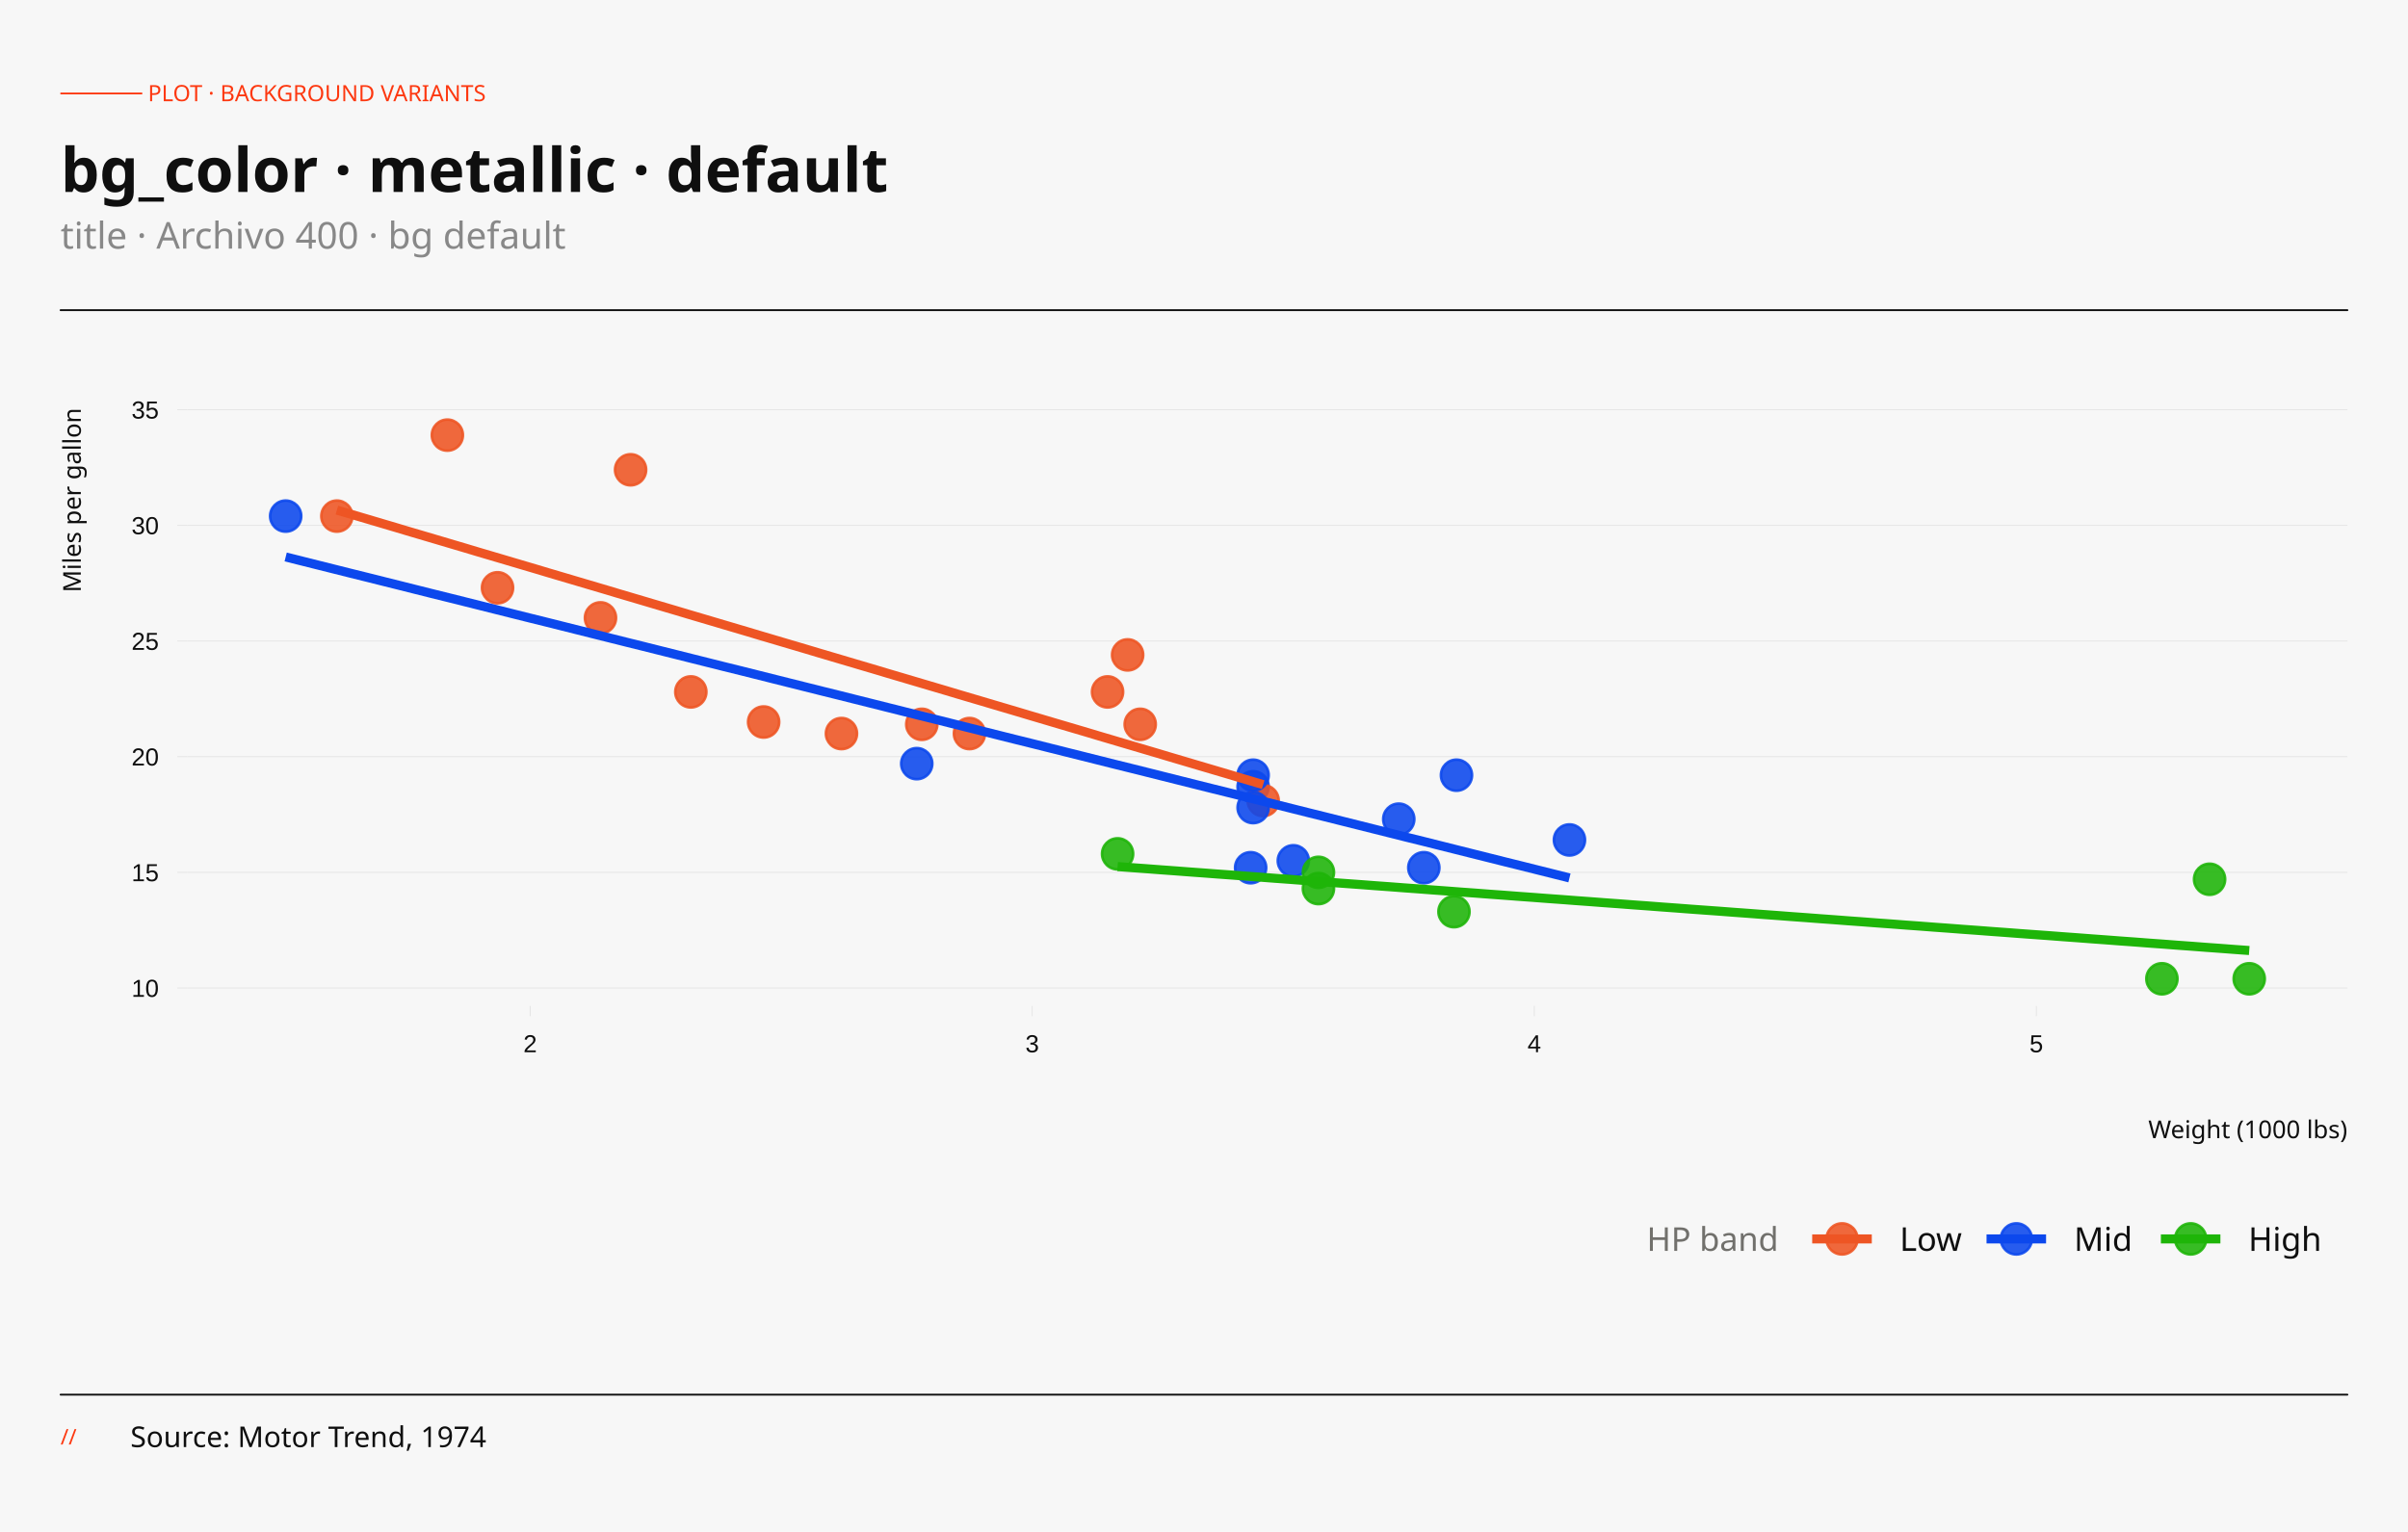
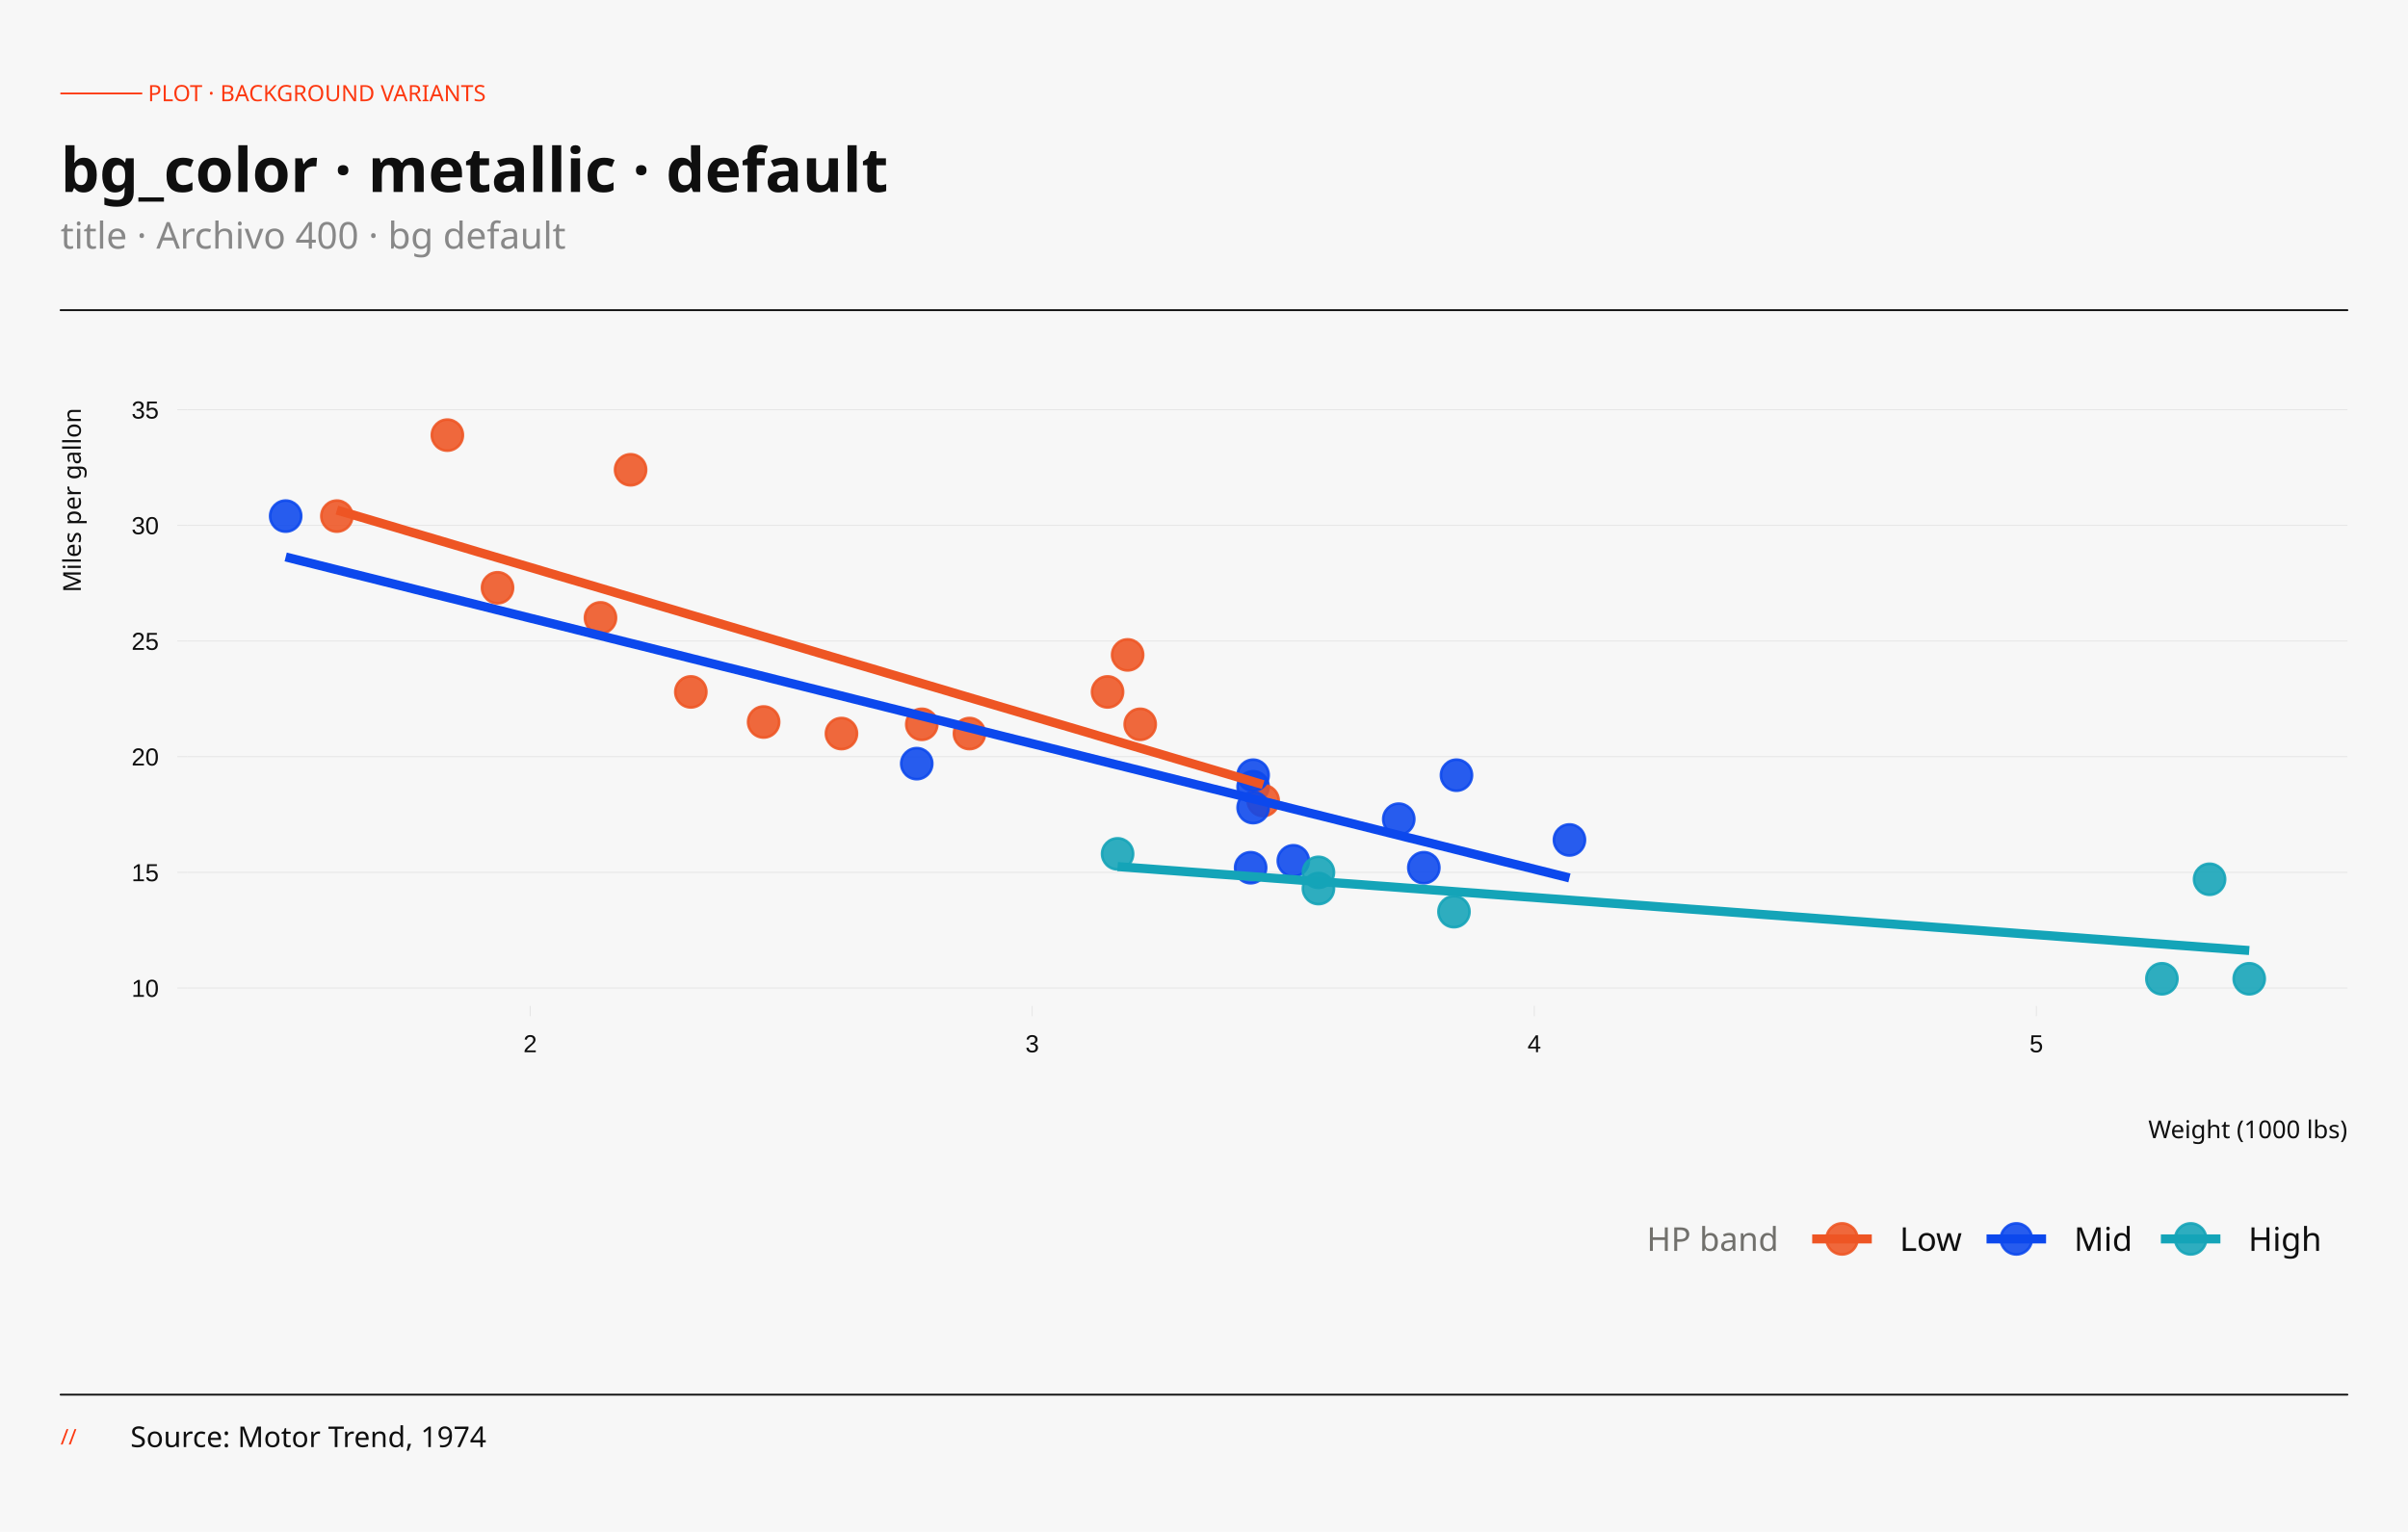
<svg xmlns="http://www.w3.org/2000/svg" width="396.00pt" height="252.00pt" viewBox="0 0 396.00 252.00">
  <g class="svglite">
    <defs>
      <style type="text/css">
    .svglite line, .svglite polyline, .svglite polygon, .svglite path, .svglite rect, .svglite circle {
      fill: none;
      stroke: #000000;
      stroke-linecap: round;
      stroke-linejoin: round;
      stroke-miterlimit: 10.00;
    }
    .svglite text {
      white-space: pre;
    }
    .svglite g.glyphgroup path {
      fill: inherit;
      stroke: none;
    }
  </style>
    </defs>
    <rect width="100%" height="100%" style="stroke: none; fill: none;" />
    <defs>
      <clipPath id="cpMC4wMHwzOTYuMDB8MC4wMHwyNTIuMDA=">
        <rect x="0.00" y="0.00" width="396.00" height="252.00" />
      </clipPath>
    </defs>
    <g clip-path="url(#cpMC4wMHwzOTYuMDB8MC4wMHwyNTIuMDA=)">
      <rect x="-0" y="0.00" width="396.00" height="252.00" style="stroke-width: 0.65; stroke: none; fill: #F7F7F7;" />
    </g>
    <defs>
      <clipPath id="cpMzAuODN8Mzg2LjA0fDY3LjEwfDE2NS40OA==">
        <rect x="30.83" y="67.10" width="355.20" height="98.37" />
      </clipPath>
    </defs>
    <g clip-path="url(#cpMzAuODN8Mzg2LjA0fDY3LjEwfDE2NS40OA==)">
      <rect x="30.83" y="67.10" width="355.20" height="98.37" style="stroke-width: 0.65; stroke: none; fill: #F7F7F7;" />
      <polyline points="30.83,162.53 386.04,162.53 " style="stroke-width: 0.15; stroke: #E4E4E4; stroke-linecap: butt;" />
      <polyline points="30.83,143.50 386.04,143.50 " style="stroke-width: 0.15; stroke: #E4E4E4; stroke-linecap: butt;" />
      <polyline points="30.83,124.47 386.04,124.47 " style="stroke-width: 0.15; stroke: #E4E4E4; stroke-linecap: butt;" />
      <polyline points="30.83,105.45 386.04,105.45 " style="stroke-width: 0.15; stroke: #E4E4E4; stroke-linecap: butt;" />
      <polyline points="30.83,86.42 386.04,86.42 " style="stroke-width: 0.15; stroke: #E4E4E4; stroke-linecap: butt;" />
      <polyline points="30.83,67.39 386.04,67.39 " style="stroke-width: 0.15; stroke: #E4E4E4; stroke-linecap: butt;" />
      <circle cx="138.38" cy="120.67" r="2.56" style="stroke-width: 0.43; stroke: #EE5524; stroke-opacity: 0.88; fill: #EE5524; fill-opacity: 0.88;" />
      <circle cx="159.43" cy="120.67" r="2.56" style="stroke-width: 0.43; stroke: #EE5524; stroke-opacity: 0.88; fill: #EE5524; fill-opacity: 0.88;" />
      <circle cx="113.61" cy="113.82" r="2.56" style="stroke-width: 0.43; stroke: #EE5524; stroke-opacity: 0.88; fill: #EE5524; fill-opacity: 0.88;" />
      <circle cx="187.51" cy="119.15" r="2.56" style="stroke-width: 0.43; stroke: #EE5524; stroke-opacity: 0.88; fill: #EE5524; fill-opacity: 0.88;" />
      <circle cx="206.08" cy="129.42" r="2.56" style="stroke-width: 0.43; stroke: #0C48ED; stroke-opacity: 0.88; fill: #0C48ED; fill-opacity: 0.88;" />
      <circle cx="207.73" cy="131.70" r="2.56" style="stroke-width: 0.43; stroke: #EE5524; stroke-opacity: 0.88; fill: #EE5524; fill-opacity: 0.88;" />
-       <circle cx="216.82" cy="146.17" r="2.56" style="stroke-width: 0.43; stroke: #1EB508; stroke-opacity: 0.88; fill: #1EB508; fill-opacity: 0.88;" />
+       <circle cx="216.82" cy="146.17" r="2.56" style="stroke-width: 0.43; stroke: #14A4B8; stroke-opacity: 0.88; fill: #14A4B8; fill-opacity: 0.88;" />
      <circle cx="185.44" cy="107.73" r="2.56" style="stroke-width: 0.43; stroke: #EE5524; stroke-opacity: 0.88; fill: #EE5524; fill-opacity: 0.88;" />
      <circle cx="182.14" cy="113.82" r="2.56" style="stroke-width: 0.43; stroke: #EE5524; stroke-opacity: 0.88; fill: #EE5524; fill-opacity: 0.88;" />
      <circle cx="206.08" cy="127.52" r="2.56" style="stroke-width: 0.43; stroke: #0C48ED; stroke-opacity: 0.88; fill: #0C48ED; fill-opacity: 0.88;" />
      <circle cx="206.08" cy="132.85" r="2.56" style="stroke-width: 0.43; stroke: #0C48ED; stroke-opacity: 0.88; fill: #0C48ED; fill-opacity: 0.88;" />
      <circle cx="258.10" cy="138.17" r="2.56" style="stroke-width: 0.43; stroke: #0C48ED; stroke-opacity: 0.88; fill: #0C48ED; fill-opacity: 0.88;" />
      <circle cx="230.03" cy="134.75" r="2.56" style="stroke-width: 0.43; stroke: #0C48ED; stroke-opacity: 0.88; fill: #0C48ED; fill-opacity: 0.88;" />
      <circle cx="234.15" cy="142.74" r="2.56" style="stroke-width: 0.43; stroke: #0C48ED; stroke-opacity: 0.88; fill: #0C48ED; fill-opacity: 0.88;" />
-       <circle cx="355.53" cy="161.01" r="2.56" style="stroke-width: 0.43; stroke: #1EB508; stroke-opacity: 0.88; fill: #1EB508; fill-opacity: 0.88;" />
-       <circle cx="369.89" cy="161.01" r="2.56" style="stroke-width: 0.43; stroke: #1EB508; stroke-opacity: 0.88; fill: #1EB508; fill-opacity: 0.88;" />
-       <circle cx="363.37" cy="144.64" r="2.56" style="stroke-width: 0.43; stroke: #1EB508; stroke-opacity: 0.88; fill: #1EB508; fill-opacity: 0.88;" />
+       <circle cx="355.53" cy="161.01" r="2.56" style="stroke-width: 0.43; stroke: #14A4B8; stroke-opacity: 0.88; fill: #14A4B8; fill-opacity: 0.88;" />
+       <circle cx="369.89" cy="161.01" r="2.56" style="stroke-width: 0.43; stroke: #14A4B8; stroke-opacity: 0.88; fill: #14A4B8; fill-opacity: 0.88;" />
+       <circle cx="363.37" cy="144.64" r="2.56" style="stroke-width: 0.43; stroke: #14A4B8; stroke-opacity: 0.88; fill: #14A4B8; fill-opacity: 0.88;" />
      <circle cx="103.70" cy="77.28" r="2.56" style="stroke-width: 0.43; stroke: #EE5524; stroke-opacity: 0.88; fill: #EE5524; fill-opacity: 0.88;" />
      <circle cx="55.40" cy="84.90" r="2.56" style="stroke-width: 0.43; stroke: #EE5524; stroke-opacity: 0.88; fill: #EE5524; fill-opacity: 0.88;" />
      <circle cx="73.57" cy="71.58" r="2.56" style="stroke-width: 0.43; stroke: #EE5524; stroke-opacity: 0.88; fill: #EE5524; fill-opacity: 0.88;" />
      <circle cx="125.58" cy="118.77" r="2.56" style="stroke-width: 0.43; stroke: #EE5524; stroke-opacity: 0.88; fill: #EE5524; fill-opacity: 0.88;" />
      <circle cx="212.69" cy="141.60" r="2.56" style="stroke-width: 0.43; stroke: #0C48ED; stroke-opacity: 0.88; fill: #0C48ED; fill-opacity: 0.88;" />
      <circle cx="205.67" cy="142.74" r="2.56" style="stroke-width: 0.43; stroke: #0C48ED; stroke-opacity: 0.88; fill: #0C48ED; fill-opacity: 0.88;" />
-       <circle cx="239.11" cy="149.97" r="2.56" style="stroke-width: 0.43; stroke: #1EB508; stroke-opacity: 0.88; fill: #1EB508; fill-opacity: 0.88;" />
+       <circle cx="239.11" cy="149.97" r="2.56" style="stroke-width: 0.43; stroke: #14A4B8; stroke-opacity: 0.88; fill: #14A4B8; fill-opacity: 0.88;" />
      <circle cx="239.52" cy="127.52" r="2.56" style="stroke-width: 0.43; stroke: #0C48ED; stroke-opacity: 0.88; fill: #0C48ED; fill-opacity: 0.88;" />
      <circle cx="81.82" cy="96.69" r="2.56" style="stroke-width: 0.43; stroke: #EE5524; stroke-opacity: 0.88; fill: #EE5524; fill-opacity: 0.88;" />
      <circle cx="98.75" cy="101.64" r="2.56" style="stroke-width: 0.43; stroke: #EE5524; stroke-opacity: 0.88; fill: #EE5524; fill-opacity: 0.88;" />
      <circle cx="46.98" cy="84.90" r="2.56" style="stroke-width: 0.43; stroke: #0C48ED; stroke-opacity: 0.88; fill: #0C48ED; fill-opacity: 0.88;" />
-       <circle cx="183.79" cy="140.46" r="2.56" style="stroke-width: 0.43; stroke: #1EB508; stroke-opacity: 0.88; fill: #1EB508; fill-opacity: 0.88;" />
+       <circle cx="183.79" cy="140.46" r="2.56" style="stroke-width: 0.43; stroke: #14A4B8; stroke-opacity: 0.88; fill: #14A4B8; fill-opacity: 0.88;" />
      <circle cx="150.76" cy="125.62" r="2.56" style="stroke-width: 0.43; stroke: #0C48ED; stroke-opacity: 0.88; fill: #0C48ED; fill-opacity: 0.88;" />
-       <circle cx="216.82" cy="143.50" r="2.56" style="stroke-width: 0.43; stroke: #1EB508; stroke-opacity: 0.88; fill: #1EB508; fill-opacity: 0.88;" />
+       <circle cx="216.82" cy="143.50" r="2.56" style="stroke-width: 0.43; stroke: #14A4B8; stroke-opacity: 0.88; fill: #14A4B8; fill-opacity: 0.88;" />
      <circle cx="151.59" cy="119.15" r="2.56" style="stroke-width: 0.43; stroke: #EE5524; stroke-opacity: 0.88; fill: #EE5524; fill-opacity: 0.88;" />
      <polyline points="55.40,83.91 57.33,84.48 59.26,85.05 61.19,85.62 63.11,86.19 65.04,86.76 66.97,87.34 68.90,87.91 70.83,88.48 72.76,89.05 74.68,89.62 76.61,90.19 78.54,90.77 80.47,91.34 82.40,91.91 84.32,92.48 86.25,93.05 88.18,93.62 90.11,94.20 92.04,94.77 93.97,95.34 95.89,95.91 97.82,96.48 99.75,97.05 101.68,97.63 103.61,98.20 105.54,98.77 107.46,99.34 109.39,99.91 111.32,100.48 113.25,101.06 115.18,101.63 117.11,102.20 119.03,102.77 120.96,103.34 122.89,103.91 124.82,104.49 126.75,105.06 128.67,105.63 130.60,106.20 132.53,106.77 134.46,107.35 136.39,107.92 138.32,108.49 140.24,109.06 142.17,109.63 144.10,110.20 146.03,110.78 147.96,111.35 149.89,111.92 151.81,112.49 153.74,113.06 155.67,113.63 157.60,114.21 159.53,114.78 161.46,115.35 163.38,115.92 165.31,116.49 167.24,117.06 169.17,117.64 171.10,118.21 173.02,118.78 174.95,119.35 176.88,119.92 178.81,120.49 180.74,121.07 182.67,121.64 184.59,122.21 186.52,122.78 188.45,123.35 190.38,123.92 192.31,124.50 194.24,125.07 196.16,125.64 198.09,126.21 200.02,126.78 201.95,127.35 203.88,127.93 205.81,128.50 207.73,129.07 " style="stroke-width: 1.49; stroke: #EE5524; stroke-linecap: butt;" />
      <polyline points="46.98,91.62 49.65,92.29 52.32,92.96 55.00,93.63 57.67,94.30 60.34,94.96 63.01,95.63 65.69,96.30 68.36,96.97 71.03,97.64 73.70,98.30 76.38,98.97 79.05,99.64 81.72,100.31 84.39,100.98 87.07,101.65 89.74,102.31 92.41,102.98 95.08,103.65 97.75,104.32 100.43,104.99 103.10,105.66 105.77,106.32 108.44,106.99 111.12,107.66 113.79,108.33 116.46,109.00 119.13,109.67 121.81,110.33 124.48,111.00 127.15,111.67 129.82,112.34 132.50,113.01 135.17,113.68 137.84,114.34 140.51,115.01 143.19,115.68 145.86,116.35 148.53,117.02 151.20,117.69 153.88,118.35 156.55,119.02 159.22,119.69 161.89,120.36 164.56,121.03 167.24,121.70 169.91,122.36 172.58,123.03 175.25,123.70 177.93,124.37 180.60,125.04 183.27,125.71 185.94,126.37 188.62,127.04 191.29,127.71 193.96,128.38 196.63,129.05 199.31,129.72 201.98,130.38 204.65,131.05 207.32,131.72 210.00,132.39 212.67,133.06 215.34,133.73 218.01,134.39 220.68,135.06 223.36,135.73 226.03,136.40 228.70,137.07 231.37,137.74 234.05,138.40 236.72,139.07 239.39,139.74 242.06,140.41 244.74,141.08 247.41,141.75 250.08,142.41 252.75,143.08 255.43,143.75 258.10,144.42 " style="stroke-width: 1.49; stroke: #0C48ED; stroke-linecap: butt;" />
-       <polyline points="183.79,142.55 186.15,142.73 188.50,142.90 190.86,143.08 193.21,143.25 195.57,143.43 197.92,143.60 200.28,143.78 202.64,143.95 204.99,144.13 207.35,144.30 209.70,144.48 212.06,144.65 214.41,144.83 216.77,145.00 219.13,145.18 221.48,145.35 223.84,145.52 226.19,145.70 228.55,145.87 230.90,146.05 233.26,146.22 235.62,146.40 237.97,146.57 240.33,146.75 242.68,146.92 245.04,147.10 247.39,147.27 249.75,147.45 252.11,147.62 254.46,147.80 256.82,147.97 259.17,148.15 261.53,148.32 263.88,148.50 266.24,148.67 268.60,148.85 270.95,149.02 273.31,149.20 275.66,149.37 278.02,149.55 280.37,149.72 282.73,149.89 285.09,150.07 287.44,150.24 289.80,150.42 292.15,150.59 294.51,150.77 296.86,150.94 299.22,151.12 301.58,151.29 303.93,151.47 306.29,151.64 308.64,151.82 311.00,151.99 313.35,152.17 315.71,152.34 318.07,152.52 320.42,152.69 322.78,152.87 325.13,153.04 327.49,153.22 329.84,153.39 332.20,153.57 334.56,153.74 336.91,153.91 339.27,154.09 341.62,154.26 343.98,154.44 346.33,154.61 348.69,154.79 351.05,154.96 353.40,155.14 355.76,155.31 358.11,155.49 360.47,155.66 362.82,155.84 365.18,156.01 367.54,156.19 369.89,156.36 " style="stroke-width: 1.49; stroke: #1EB508; stroke-linecap: butt;" />
+       <polyline points="183.79,142.55 186.15,142.73 188.50,142.90 190.86,143.08 193.21,143.25 195.57,143.43 197.92,143.60 200.28,143.78 202.64,143.95 204.99,144.13 207.35,144.30 209.70,144.48 212.06,144.65 214.41,144.83 216.77,145.00 219.13,145.18 221.48,145.35 223.84,145.52 226.19,145.70 228.55,145.87 230.90,146.05 233.26,146.22 235.62,146.40 237.97,146.57 240.33,146.75 242.68,146.92 245.04,147.10 247.39,147.27 249.75,147.45 252.11,147.62 254.46,147.80 256.82,147.97 259.17,148.15 261.53,148.32 263.88,148.50 266.24,148.67 268.60,148.85 270.95,149.02 273.31,149.20 275.66,149.37 278.02,149.55 280.37,149.72 282.73,149.89 285.09,150.07 287.44,150.24 289.80,150.42 292.15,150.59 294.51,150.77 296.86,150.94 299.22,151.12 301.58,151.29 303.93,151.47 306.29,151.64 308.64,151.82 311.00,151.99 313.35,152.17 315.71,152.34 318.07,152.52 320.42,152.69 322.78,152.87 325.13,153.04 327.49,153.22 329.84,153.39 332.20,153.57 334.56,153.74 336.91,153.91 339.27,154.09 341.62,154.26 343.98,154.44 346.33,154.61 348.69,154.79 351.05,154.96 353.40,155.14 355.76,155.31 358.11,155.49 360.47,155.66 362.82,155.84 365.18,156.01 367.54,156.19 369.89,156.36 " style="stroke-width: 1.49; stroke: #14A4B8; stroke-linecap: butt;" />
    </g>
    <g clip-path="url(#cpMC4wMHwzOTYuMDB8MC4wMHwyNTIuMDA=)">
      <text x="26.13" y="163.98" text-anchor="end" style="font-size: 4.05px;fill: #0F0F0F; font-family: &quot;Arial&quot;;" textLength="4.50px" lengthAdjust="spacingAndGlyphs">10</text>
      <text x="26.13" y="144.95" text-anchor="end" style="font-size: 4.05px;fill: #0F0F0F; font-family: &quot;Arial&quot;;" textLength="4.50px" lengthAdjust="spacingAndGlyphs">15</text>
      <text x="26.13" y="125.92" text-anchor="end" style="font-size: 4.05px;fill: #0F0F0F; font-family: &quot;Arial&quot;;" textLength="4.50px" lengthAdjust="spacingAndGlyphs">20</text>
      <text x="26.13" y="106.90" text-anchor="end" style="font-size: 4.05px;fill: #0F0F0F; font-family: &quot;Arial&quot;;" textLength="4.50px" lengthAdjust="spacingAndGlyphs">25</text>
      <text x="26.13" y="87.87" text-anchor="end" style="font-size: 4.05px;fill: #0F0F0F; font-family: &quot;Arial&quot;;" textLength="4.50px" lengthAdjust="spacingAndGlyphs">30</text>
      <text x="26.13" y="68.84" text-anchor="end" style="font-size: 4.05px;fill: #0F0F0F; font-family: &quot;Arial&quot;;" textLength="4.50px" lengthAdjust="spacingAndGlyphs">35</text>
      <polyline points="29.15,162.53 30.83,162.53 " style="stroke-width: 0.15; stroke: #E4E4E4; stroke-linecap: butt;" />
      <polyline points="29.15,143.50 30.83,143.50 " style="stroke-width: 0.15; stroke: #E4E4E4; stroke-linecap: butt;" />
      <polyline points="29.15,124.47 30.83,124.47 " style="stroke-width: 0.15; stroke: #E4E4E4; stroke-linecap: butt;" />
      <polyline points="29.15,105.45 30.83,105.45 " style="stroke-width: 0.15; stroke: #E4E4E4; stroke-linecap: butt;" />
      <polyline points="29.15,86.42 30.83,86.42 " style="stroke-width: 0.15; stroke: #E4E4E4; stroke-linecap: butt;" />
      <polyline points="29.15,67.39 30.83,67.39 " style="stroke-width: 0.15; stroke: #E4E4E4; stroke-linecap: butt;" />
      <polyline points="87.19,167.16 87.19,165.48 " style="stroke-width: 0.15; stroke: #E4E4E4; stroke-linecap: butt;" />
      <polyline points="169.75,167.16 169.75,165.48 " style="stroke-width: 0.15; stroke: #E4E4E4; stroke-linecap: butt;" />
      <polyline points="252.32,167.16 252.32,165.48 " style="stroke-width: 0.15; stroke: #E4E4E4; stroke-linecap: butt;" />
      <polyline points="334.88,167.16 334.88,165.48 " style="stroke-width: 0.15; stroke: #E4E4E4; stroke-linecap: butt;" />
      <text x="87.19" y="173.09" text-anchor="middle" style="font-size: 4.05px;fill: #0F0F0F; font-family: &quot;Arial&quot;;" textLength="2.25px" lengthAdjust="spacingAndGlyphs">2</text>
      <text x="169.75" y="173.09" text-anchor="middle" style="font-size: 4.05px;fill: #0F0F0F; font-family: &quot;Arial&quot;;" textLength="2.25px" lengthAdjust="spacingAndGlyphs">3</text>
      <text x="252.32" y="173.09" text-anchor="middle" style="font-size: 4.05px;fill: #0F0F0F; font-family: &quot;Arial&quot;;" textLength="2.25px" lengthAdjust="spacingAndGlyphs">4</text>
      <text x="334.88" y="173.09" text-anchor="middle" style="font-size: 4.05px;fill: #0F0F0F; font-family: &quot;Arial&quot;;" textLength="2.25px" lengthAdjust="spacingAndGlyphs">5</text>
      <text x="386.04" y="187.23" text-anchor="end" style="font-size: 4.05px; font-weight: 100;fill: #0F0F0F; font-family: &quot;JetBrains Mono&quot;;" textLength="41.17px" lengthAdjust="spacingAndGlyphs">Weight (1000 lbs)</text>
      <text transform="translate(13.29,67.10) rotate(-90)" text-anchor="end" style="font-size: 4.05px; font-weight: 100;fill: #0F0F0F; font-family: &quot;JetBrains Mono&quot;;" textLength="38.75px" lengthAdjust="spacingAndGlyphs">Miles per gallon</text>
      <rect x="267.43" y="194.32" width="118.60" height="18.96" style="stroke-width: 0.75; stroke: none;" />
      <rect x="267.43" y="194.32" width="118.60" height="18.96" style="stroke-width: 0.65; stroke: none; fill: #F7F7F7;" />
      <text x="270.80" y="205.77" style="font-size: 5.40px;fill: #71706C; font-family: &quot;JetBrains Mono&quot;;" textLength="22.64px" lengthAdjust="spacingAndGlyphs">HP band</text>
      <rect x="296.80" y="197.68" width="12.24" height="12.24" style="stroke-width: 0.65; stroke: none; fill: #F7F7F7;" />
      <circle cx="302.92" cy="203.80" r="2.56" style="stroke-width: 0.43; stroke: #EE5524; stroke-opacity: 0.88; fill: #EE5524; fill-opacity: 0.88;" />
      <line x1="298.02" y1="203.80" x2="307.82" y2="203.80" style="stroke-width: 1.49; stroke: #EE5524; stroke-linecap: butt;" />
      <rect x="325.47" y="197.68" width="12.24" height="12.24" style="stroke-width: 0.65; stroke: none; fill: #F7F7F7;" />
      <circle cx="331.59" cy="203.80" r="2.56" style="stroke-width: 0.43; stroke: #0C48ED; stroke-opacity: 0.88; fill: #0C48ED; fill-opacity: 0.88;" />
      <line x1="326.69" y1="203.80" x2="336.48" y2="203.80" style="stroke-width: 1.49; stroke: #0C48ED; stroke-linecap: butt;" />
      <rect x="354.14" y="197.68" width="12.24" height="12.24" style="stroke-width: 0.65; stroke: none; fill: #F7F7F7;" />
-       <circle cx="360.26" cy="203.80" r="2.56" style="stroke-width: 0.43; stroke: #1EB508; stroke-opacity: 0.88; fill: #1EB508; fill-opacity: 0.88;" />
-       <line x1="355.36" y1="203.80" x2="365.15" y2="203.80" style="stroke-width: 1.49; stroke: #1EB508; stroke-linecap: butt;" />
+       <circle cx="360.26" cy="203.80" r="2.56" style="stroke-width: 0.43; stroke: #14A4B8; stroke-opacity: 0.88; fill: #14A4B8; fill-opacity: 0.88;" />
+       <line x1="355.36" y1="203.80" x2="365.15" y2="203.80" style="stroke-width: 1.49; stroke: #14A4B8; stroke-linecap: butt;" />
      <text x="312.40" y="205.77" style="font-size: 5.40px;fill: #0F0F0F; font-family: &quot;JetBrains Mono&quot;;" textLength="9.70px" lengthAdjust="spacingAndGlyphs">Low</text>
      <text x="341.07" y="205.77" style="font-size: 5.40px;fill: #0F0F0F; font-family: &quot;JetBrains Mono&quot;;" textLength="9.70px" lengthAdjust="spacingAndGlyphs">Mid</text>
      <text x="369.74" y="205.77" style="font-size: 5.40px;fill: #0F0F0F; font-family: &quot;JetBrains Mono&quot;;" textLength="12.94px" lengthAdjust="spacingAndGlyphs">High</text>
      <text x="9.96" y="40.90" style="font-size: 6.08px;fill: #888888; font-family: &quot;Satoshi&quot;;" textLength="83.47px" lengthAdjust="spacingAndGlyphs">title · Archivo 400  ·  bg default</text>
      <polyline points="9.96,51.02 386.04,51.02 " style="stroke-width: 0.30; stroke: #0F0F0F;" />
      <text x="9.96" y="31.57" style="font-size: 10.12px; font-weight: 600;fill: #0F0F0F; font-family: &quot;Archivo&quot;;" textLength="128.11px" lengthAdjust="spacingAndGlyphs">bg_color · metallic  ·  default</text>
      <text x="9.96" y="16.65" style="font-size: 3.71px;fill: #FD3810; font-family: &quot;JetBrains Mono&quot;;" textLength="73.22px" lengthAdjust="spacingAndGlyphs">────── PLOT · BACKGROUND VARIANTS</text>
      <text x="9.96" y="237.62" style="font-size: 3.54px; font-weight: 100;fill: #FD3810; font-family: &quot;JetBrains Mono&quot;;" textLength="8.50px" lengthAdjust="spacingAndGlyphs">//  </text>
      <text x="21.45" y="238.05" style="font-size: 4.72px; font-weight: 100;fill: #0F0F0F; font-family: &quot;JetBrains Mono&quot;;" textLength="70.70px" lengthAdjust="spacingAndGlyphs">Source: Motor Trend, 1974</text>
      <polyline points="9.96,229.42 386.04,229.42 " style="stroke-width: 0.30; stroke: #0F0F0F;" />
    </g>
  </g>
</svg>
